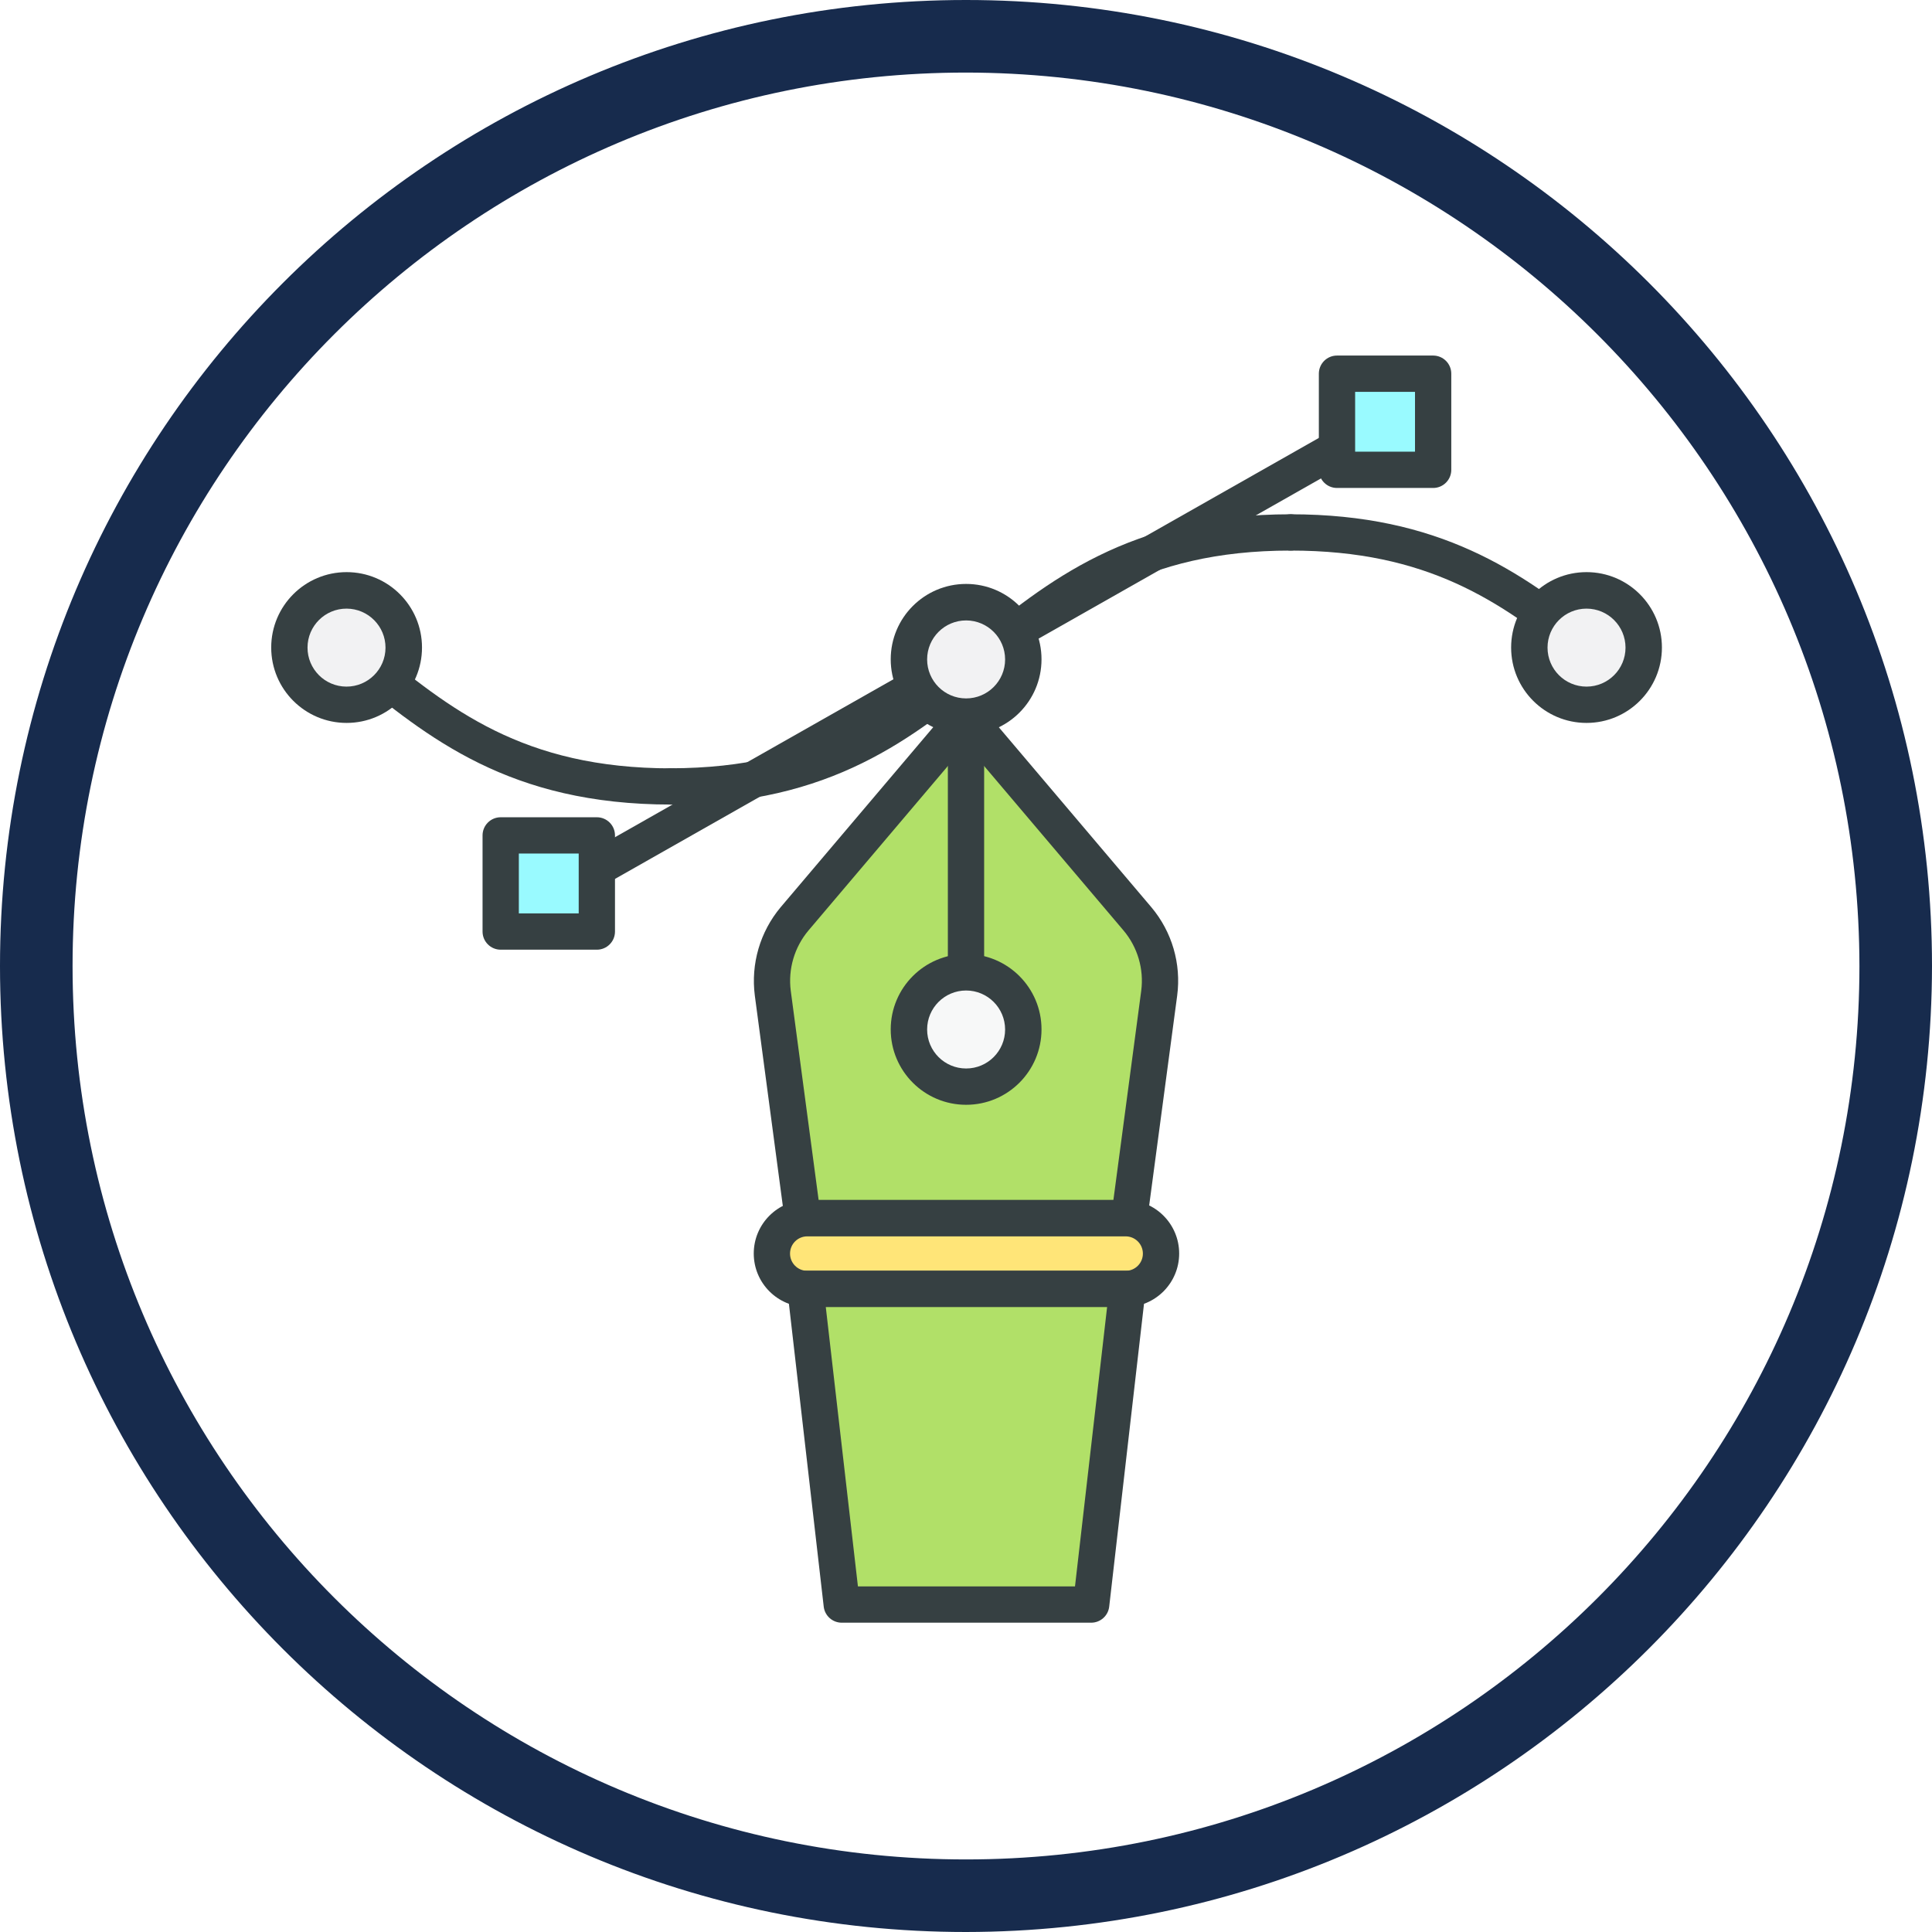
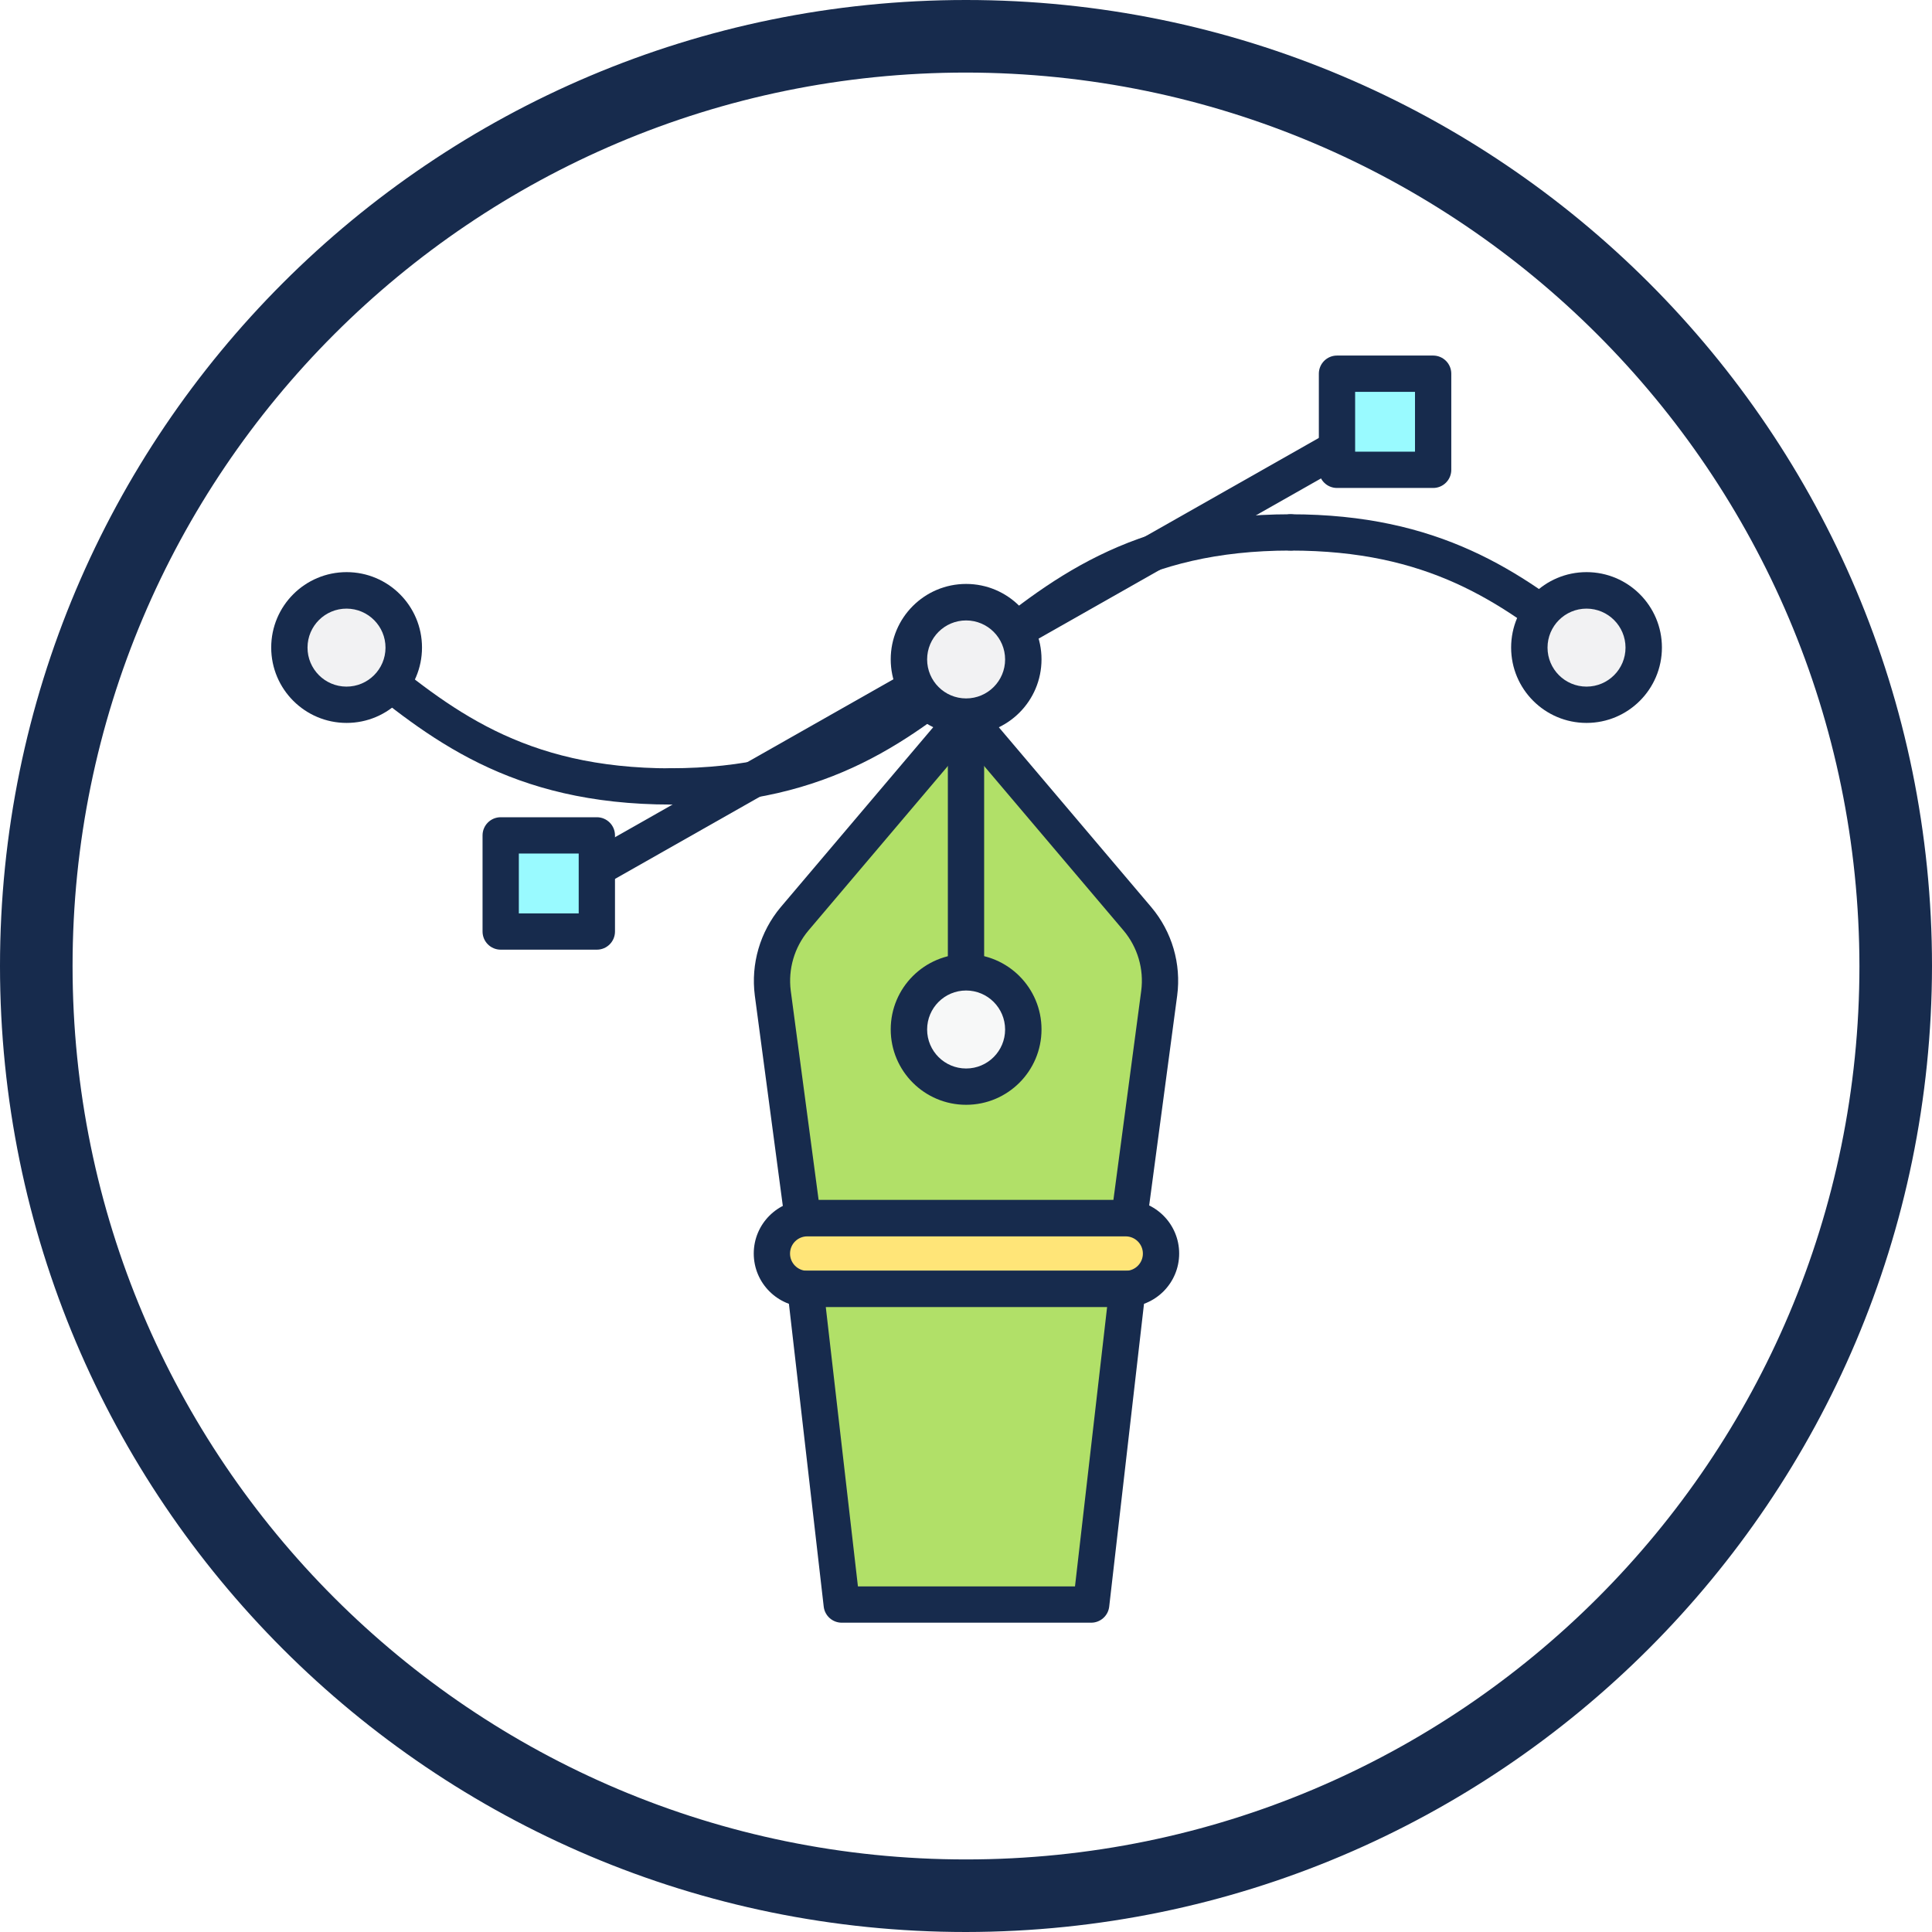
<svg xmlns="http://www.w3.org/2000/svg" width="82" height="82" viewBox="0 0 82 82">
-   <g transform="translate(-1030 -2722.028)">
-     <path d="M50.752,76.831c-6.869,0-10.318-2.826-13.653-5.56l-.615-.5a.77.77,0,1,1,.972-1.195l.62.507c3.269,2.68,6.358,5.211,12.677,5.211a.77.77,0,1,1,0,1.54" transform="translate(1007.736 2679.345)" fill="#364042" />
-     <path d="M41,82A41,41,0,1,1,82,41,41.047,41.047,0,0,1,41,82M41,3.08A37.92,37.92,0,1,0,78.92,41,37.963,37.963,0,0,0,41,3.08" transform="translate(1030 2722.028)" fill="#172b4d" />
-     <path d="M59.17,66.175a.77.77,0,0,1-.381-1.44L94.284,44.6a.77.77,0,1,1,.76,1.339L59.549,66.074a.766.766,0,0,1-.379.1" transform="translate(994.083 2694.659)" fill="#364042" />
-     <path d="M153.62,63.129a.766.766,0,0,1-.485-.172c-3.176-2.581-6.276-4.717-12.065-4.717a.77.77,0,1,1,0-1.54c6.286,0,9.753,2.395,13.036,5.062a.77.77,0,0,1-.486,1.367" transform="translate(943.712 2687.156)" fill="#364042" />
-     <path d="M72.67,69.02a.77.77,0,0,1,0-1.54c6.308,0,9.4-2.534,12.678-5.215C88.69,59.529,92.144,56.7,99,56.7a.77.77,0,1,1,0,1.54c-6.308,0-9.4,2.534-12.678,5.215-3.341,2.736-6.8,5.564-13.654,5.564" transform="translate(985.78 2687.156)" fill="#364042" />
-     <path d="M93.343,79l-7.276,8.585a4.114,4.114,0,0,0-.924,3.157l1.27,9.547h13.859l1.27-9.547a4.07,4.07,0,0,0-.924-3.157Z" transform="translate(977.657 2673.441)" fill="#b1e068" />
-     <path d="M99.041,99.85H85.182a.769.769,0,0,1-.763-.668l-1.271-9.547a4.871,4.871,0,0,1,1.094-3.749l7.282-8.592a.8.8,0,0,1,1.174,0l7.276,8.585a4.839,4.839,0,0,1,1.1,3.757L99.8,99.182a.769.769,0,0,1-.763.668M85.856,98.31H98.367l1.181-8.879a3.31,3.31,0,0,0-.755-2.565l-6.682-7.884-6.689,7.892a3.324,3.324,0,0,0-.749,2.554Z" transform="translate(978.889 2674.65)" fill="#364042" />
-     <path d="M105.27,89.55a.77.77,0,0,1-.77-.77V77.77a.77.77,0,1,1,1.54,0V88.78a.77.77,0,0,1-.77.77" transform="translate(965.73 2674.671)" fill="#364042" />
-     <path d="M102.625,107.2a2.425,2.425,0,1,1-2.425,2.425,2.426,2.426,0,0,1,2.425-2.425" transform="translate(968.375 2656.098)" fill="#f7f8f8" />
-     <path d="M101.4,111.592a3.2,3.2,0,1,1,3.2-3.2,3.2,3.2,0,0,1-3.2,3.2m0-4.851a1.655,1.655,0,1,0,1.655,1.655,1.657,1.657,0,0,0-1.655-1.655" transform="translate(969.605 2657.327)" fill="#364042" />
-     <path d="M102.625,66.4a2.425,2.425,0,1,1-2.425,2.425,2.426,2.426,0,0,1,2.425-2.425" transform="translate(968.375 2681.19)" fill="#f2f2f3" />
-     <path d="M101.4,70.791a3.2,3.2,0,1,1,3.2-3.2,3.2,3.2,0,0,1-3.2,3.2m0-4.851a1.655,1.655,0,1,0,1.655,1.655A1.657,1.657,0,0,0,101.4,65.94" transform="translate(969.605 2682.421)" fill="#364042" />
-     <path d="M171.025,65.1a2.425,2.425,0,1,1-2.425,2.425,2.426,2.426,0,0,1,2.425-2.425" transform="translate(926.307 2681.99)" fill="#f2f2f3" />
-     <path d="M169.8,69.491a3.2,3.2,0,1,1,3.2-3.2,3.2,3.2,0,0,1-3.2,3.2m0-4.851a1.655,1.655,0,1,0,1.655,1.655A1.657,1.657,0,0,0,169.8,64.64" transform="translate(927.537 2683.22)" fill="#364042" />
-     <path d="M100.114,137.3H86.6a1.5,1.5,0,1,1,0-3h13.513a1.5,1.5,0,0,1,0,3" transform="translate(977.661 2639.43)" fill="#ffe578" />
-     <path d="M98.884,136.843H85.371a2.271,2.271,0,0,1,0-4.543H98.884a2.271,2.271,0,0,1,0,4.543m-13.513-3a.731.731,0,0,0,0,1.463H98.884a.731.731,0,1,0,0-1.463Z" transform="translate(978.892 2640.66)" fill="#364042" />
-     <path d="M90.34,155.5,88.8,142.1h13.667l-1.54,13.4Z" transform="translate(975.386 2634.633)" fill="#b1e068" />
-     <path d="M99.7,155.037H89.11a.77.77,0,0,1-.765-.682l-1.54-13.4a.77.77,0,0,1,.765-.858h13.667a.771.771,0,0,1,.765.858l-1.54,13.4a.77.77,0,0,1-.765.682m-9.9-1.54H99.01l1.363-11.857H88.433Z" transform="translate(976.616 2635.863)" fill="#364042" />
-     <rect width="4.081" height="4.081" transform="translate(1086.746 2737.889)" fill="#99faff" />
-     <path d="M150.251,44.821H146.17a.77.77,0,0,1-.77-.77v-4.08a.77.77,0,0,1,.77-.77h4.081a.77.77,0,0,1,.77.77v4.08a.77.77,0,0,1-.77.77m-3.311-1.54h2.541V40.741H146.94Z" transform="translate(940.576 2697.918)" fill="#364042" />
-     <rect width="4.081" height="4.081" transform="translate(1051.251 2757.484)" fill="#99faff" />
-     <path d="M34.325,65.1A2.425,2.425,0,1,1,31.9,67.525,2.426,2.426,0,0,1,34.325,65.1" transform="translate(1010.381 2681.99)" fill="#f2f2f3" />
-     <path d="M58.051,95.721H53.97a.77.77,0,0,1-.77-.77V90.87a.77.77,0,0,1,.77-.77h4.081a.77.77,0,0,1,.77.77v4.081a.77.77,0,0,1-.77.77m-3.311-1.54h2.541V91.64H54.74Z" transform="translate(997.281 2666.615)" fill="#364042" />
-     <path d="M33.1,69.491a3.2,3.2,0,1,1,3.2-3.2,3.2,3.2,0,0,1-3.2,3.2m0-4.851A1.655,1.655,0,1,0,34.751,66.3,1.657,1.657,0,0,0,33.1,64.64" transform="translate(1011.611 2683.22)" fill="#364042" />
+   <g id="グループ_329" data-name="グループ 329" transform="translate(-985.5 -2749)">
+     <path id="パス_995" data-name="パス 995" d="M41,82A41,41,0,1,1,82,41,41.047,41.047,0,0,1,41,82M41,3.08A37.92,37.92,0,1,0,78.92,41,37.963,37.963,0,0,0,41,3.08" transform="translate(985.5 2749)" fill="#172b4d" />
+     <path id="パス_996" data-name="パス 996" d="M59.17,66.175a.77.77,0,0,1-.381-1.44L94.284,44.6a.77.77,0,1,1,.76,1.339L59.549,66.074a.766.766,0,0,1-.379.1" transform="translate(949.583 2721.631)" fill="#172b4d" />
+     <path id="パス_997" data-name="パス 997" d="M153.62,63.129a.766.766,0,0,1-.485-.172c-3.176-2.581-6.276-4.717-12.065-4.717a.77.77,0,1,1,0-1.54c6.286,0,9.753,2.395,13.036,5.062a.77.77,0,0,1-.486,1.367" transform="translate(899.212 2714.128)" fill="#172b4d" />
+     <path id="パス_998" data-name="パス 998" d="M50.752,76.831c-6.869,0-10.318-2.826-13.653-5.56l-.615-.5a.77.77,0,1,1,.972-1.195l.62.507c3.269,2.68,6.358,5.211,12.677,5.211a.77.77,0,1,1,0,1.54" transform="translate(963.236 2706.317)" fill="#172b4d" />
+     <path id="パス_999" data-name="パス 999" d="M72.67,69.02a.77.77,0,0,1,0-1.54c6.308,0,9.4-2.534,12.678-5.215C88.69,59.529,92.144,56.7,99,56.7a.77.77,0,1,1,0,1.54c-6.308,0-9.4,2.534-12.678,5.215-3.341,2.736-6.8,5.564-13.654,5.564" transform="translate(941.28 2714.127)" fill="#172b4d" />
+     <path id="パス_1000" data-name="パス 1000" d="M93.343,79l-7.276,8.585a4.114,4.114,0,0,0-.924,3.157l1.27,9.547h13.859l1.27-9.547a4.07,4.07,0,0,0-.924-3.157Z" transform="translate(933.157 2700.413)" fill="#b1e068" />
+     <path id="パス_1001" data-name="パス 1001" d="M99.041,99.85H85.182a.769.769,0,0,1-.763-.668l-1.271-9.547a4.871,4.871,0,0,1,1.094-3.749l7.282-8.592a.8.8,0,0,1,1.174,0l7.276,8.585a4.839,4.839,0,0,1,1.1,3.757L99.8,99.182a.769.769,0,0,1-.763.668M85.856,98.31H98.367l1.181-8.879a3.31,3.31,0,0,0-.755-2.565l-6.682-7.884-6.689,7.892a3.324,3.324,0,0,0-.749,2.554Z" transform="translate(934.389 2701.622)" fill="#172b4d" />
+     <path id="パス_1002" data-name="パス 1002" d="M105.27,89.55a.77.77,0,0,1-.77-.77V77.77a.77.77,0,1,1,1.54,0V88.78a.77.77,0,0,1-.77.77" transform="translate(921.23 2701.643)" fill="#172b4d" />
+     <path id="パス_1003" data-name="パス 1003" d="M102.625,107.2a2.425,2.425,0,1,1-2.425,2.425,2.426,2.426,0,0,1,2.425-2.425" transform="translate(923.875 2683.07)" fill="#f7f8f8" />
+     <path id="パス_1004" data-name="パス 1004" d="M101.4,111.592a3.2,3.2,0,1,1,3.2-3.2,3.2,3.2,0,0,1-3.2,3.2m0-4.851a1.655,1.655,0,1,0,1.655,1.655,1.657,1.657,0,0,0-1.655-1.655" transform="translate(925.105 2684.299)" fill="#172b4d" />
+     <path id="パス_1005" data-name="パス 1005" d="M102.625,66.4a2.425,2.425,0,1,1-2.425,2.425,2.426,2.426,0,0,1,2.425-2.425" transform="translate(923.875 2708.162)" fill="#f2f2f3" />
+     <path id="パス_1006" data-name="パス 1006" d="M101.4,70.791a3.2,3.2,0,1,1,3.2-3.2,3.2,3.2,0,0,1-3.2,3.2m0-4.851a1.655,1.655,0,1,0,1.655,1.655A1.657,1.657,0,0,0,101.4,65.94" transform="translate(925.105 2709.393)" fill="#172b4d" />
+     <path id="パス_1007" data-name="パス 1007" d="M34.325,65.1A2.425,2.425,0,1,1,31.9,67.525,2.426,2.426,0,0,1,34.325,65.1" transform="translate(965.881 2708.962)" fill="#f2f2f3" />
+     <path id="パス_1008" data-name="パス 1008" d="M33.1,69.491a3.2,3.2,0,1,1,3.2-3.2,3.2,3.2,0,0,1-3.2,3.2m0-4.851A1.655,1.655,0,1,0,34.751,66.3,1.657,1.657,0,0,0,33.1,64.64" transform="translate(967.111 2710.192)" fill="#172b4d" />
+     <path id="パス_1009" data-name="パス 1009" d="M171.025,65.1a2.425,2.425,0,1,1-2.425,2.425,2.426,2.426,0,0,1,2.425-2.425" transform="translate(881.807 2708.962)" fill="#f2f2f3" />
+     <path id="パス_1010" data-name="パス 1010" d="M169.8,69.491a3.2,3.2,0,1,1,3.2-3.2,3.2,3.2,0,0,1-3.2,3.2m0-4.851a1.655,1.655,0,1,0,1.655,1.655A1.657,1.657,0,0,0,169.8,64.64" transform="translate(883.037 2710.192)" fill="#172b4d" />
+     <path id="パス_1011" data-name="パス 1011" d="M100.114,137.3H86.6a1.5,1.5,0,1,1,0-3h13.513a1.5,1.5,0,0,1,0,3" transform="translate(933.161 2666.402)" fill="#ffe578" />
+     <path id="パス_1012" data-name="パス 1012" d="M98.884,136.843H85.371a2.271,2.271,0,0,1,0-4.543H98.884a2.271,2.271,0,0,1,0,4.543m-13.513-3a.731.731,0,0,0,0,1.463H98.884a.731.731,0,1,0,0-1.463Z" transform="translate(934.392 2667.632)" fill="#172b4d" />
+     <path id="パス_1013" data-name="パス 1013" d="M90.34,155.5,88.8,142.1h13.667l-1.54,13.4Z" transform="translate(930.886 2661.605)" fill="#b1e068" />
+     <path id="パス_1014" data-name="パス 1014" d="M99.7,155.037H89.11a.77.77,0,0,1-.765-.682l-1.54-13.4a.77.77,0,0,1,.765-.858h13.667a.771.771,0,0,1,.765.858l-1.54,13.4a.77.77,0,0,1-.765.682m-9.9-1.54H99.01l1.363-11.857H88.433Z" transform="translate(932.116 2662.835)" fill="#172b4d" />
+     <rect id="長方形_1687" data-name="長方形 1687" width="4.081" height="4.081" transform="translate(1042.246 2764.861)" fill="#99faff" />
+     <path id="パス_1015" data-name="パス 1015" d="M150.251,44.821H146.17a.77.77,0,0,1-.77-.77v-4.08a.77.77,0,0,1,.77-.77h4.081a.77.77,0,0,1,.77.77v4.08a.77.77,0,0,1-.77.77m-3.311-1.54h2.541V40.741H146.94Z" transform="translate(896.076 2724.89)" fill="#172b4d" />
+     <rect id="長方形_1688" data-name="長方形 1688" width="4.081" height="4.081" transform="translate(1006.751 2784.456)" fill="#99faff" />
+     <path id="パス_1016" data-name="パス 1016" d="M58.051,95.721H53.97a.77.77,0,0,1-.77-.77V90.87a.77.77,0,0,1,.77-.77h4.081a.77.77,0,0,1,.77.77v4.081a.77.77,0,0,1-.77.77m-3.311-1.54h2.541V91.64H54.74Z" transform="translate(952.781 2693.586)" fill="#172b4d" />
  </g>
</svg>
